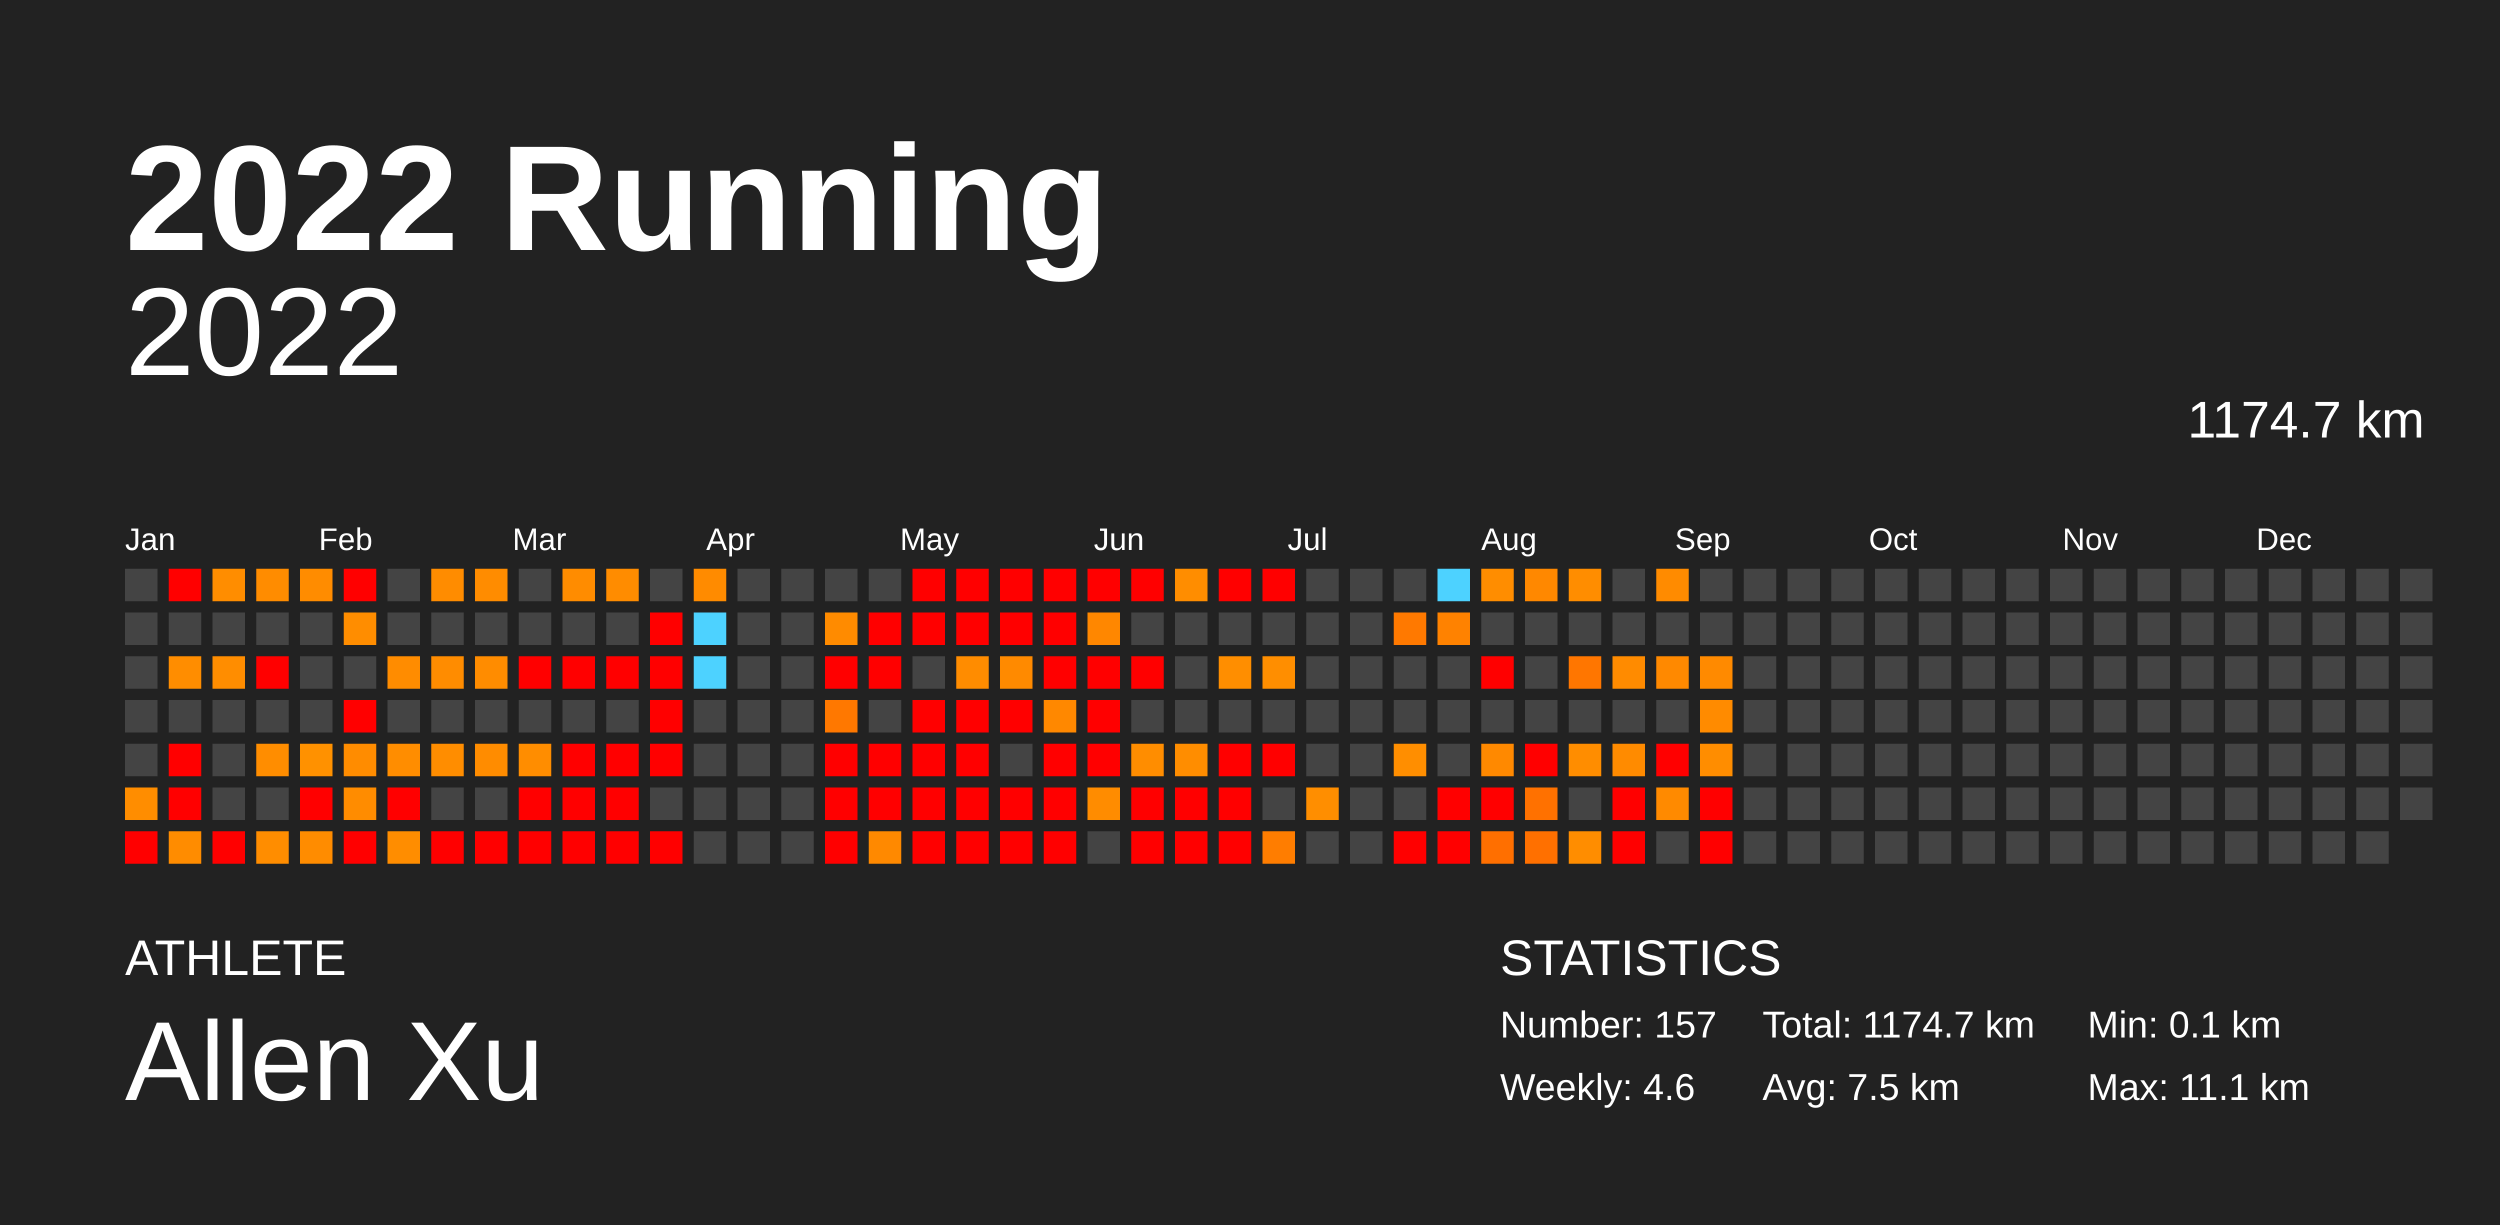
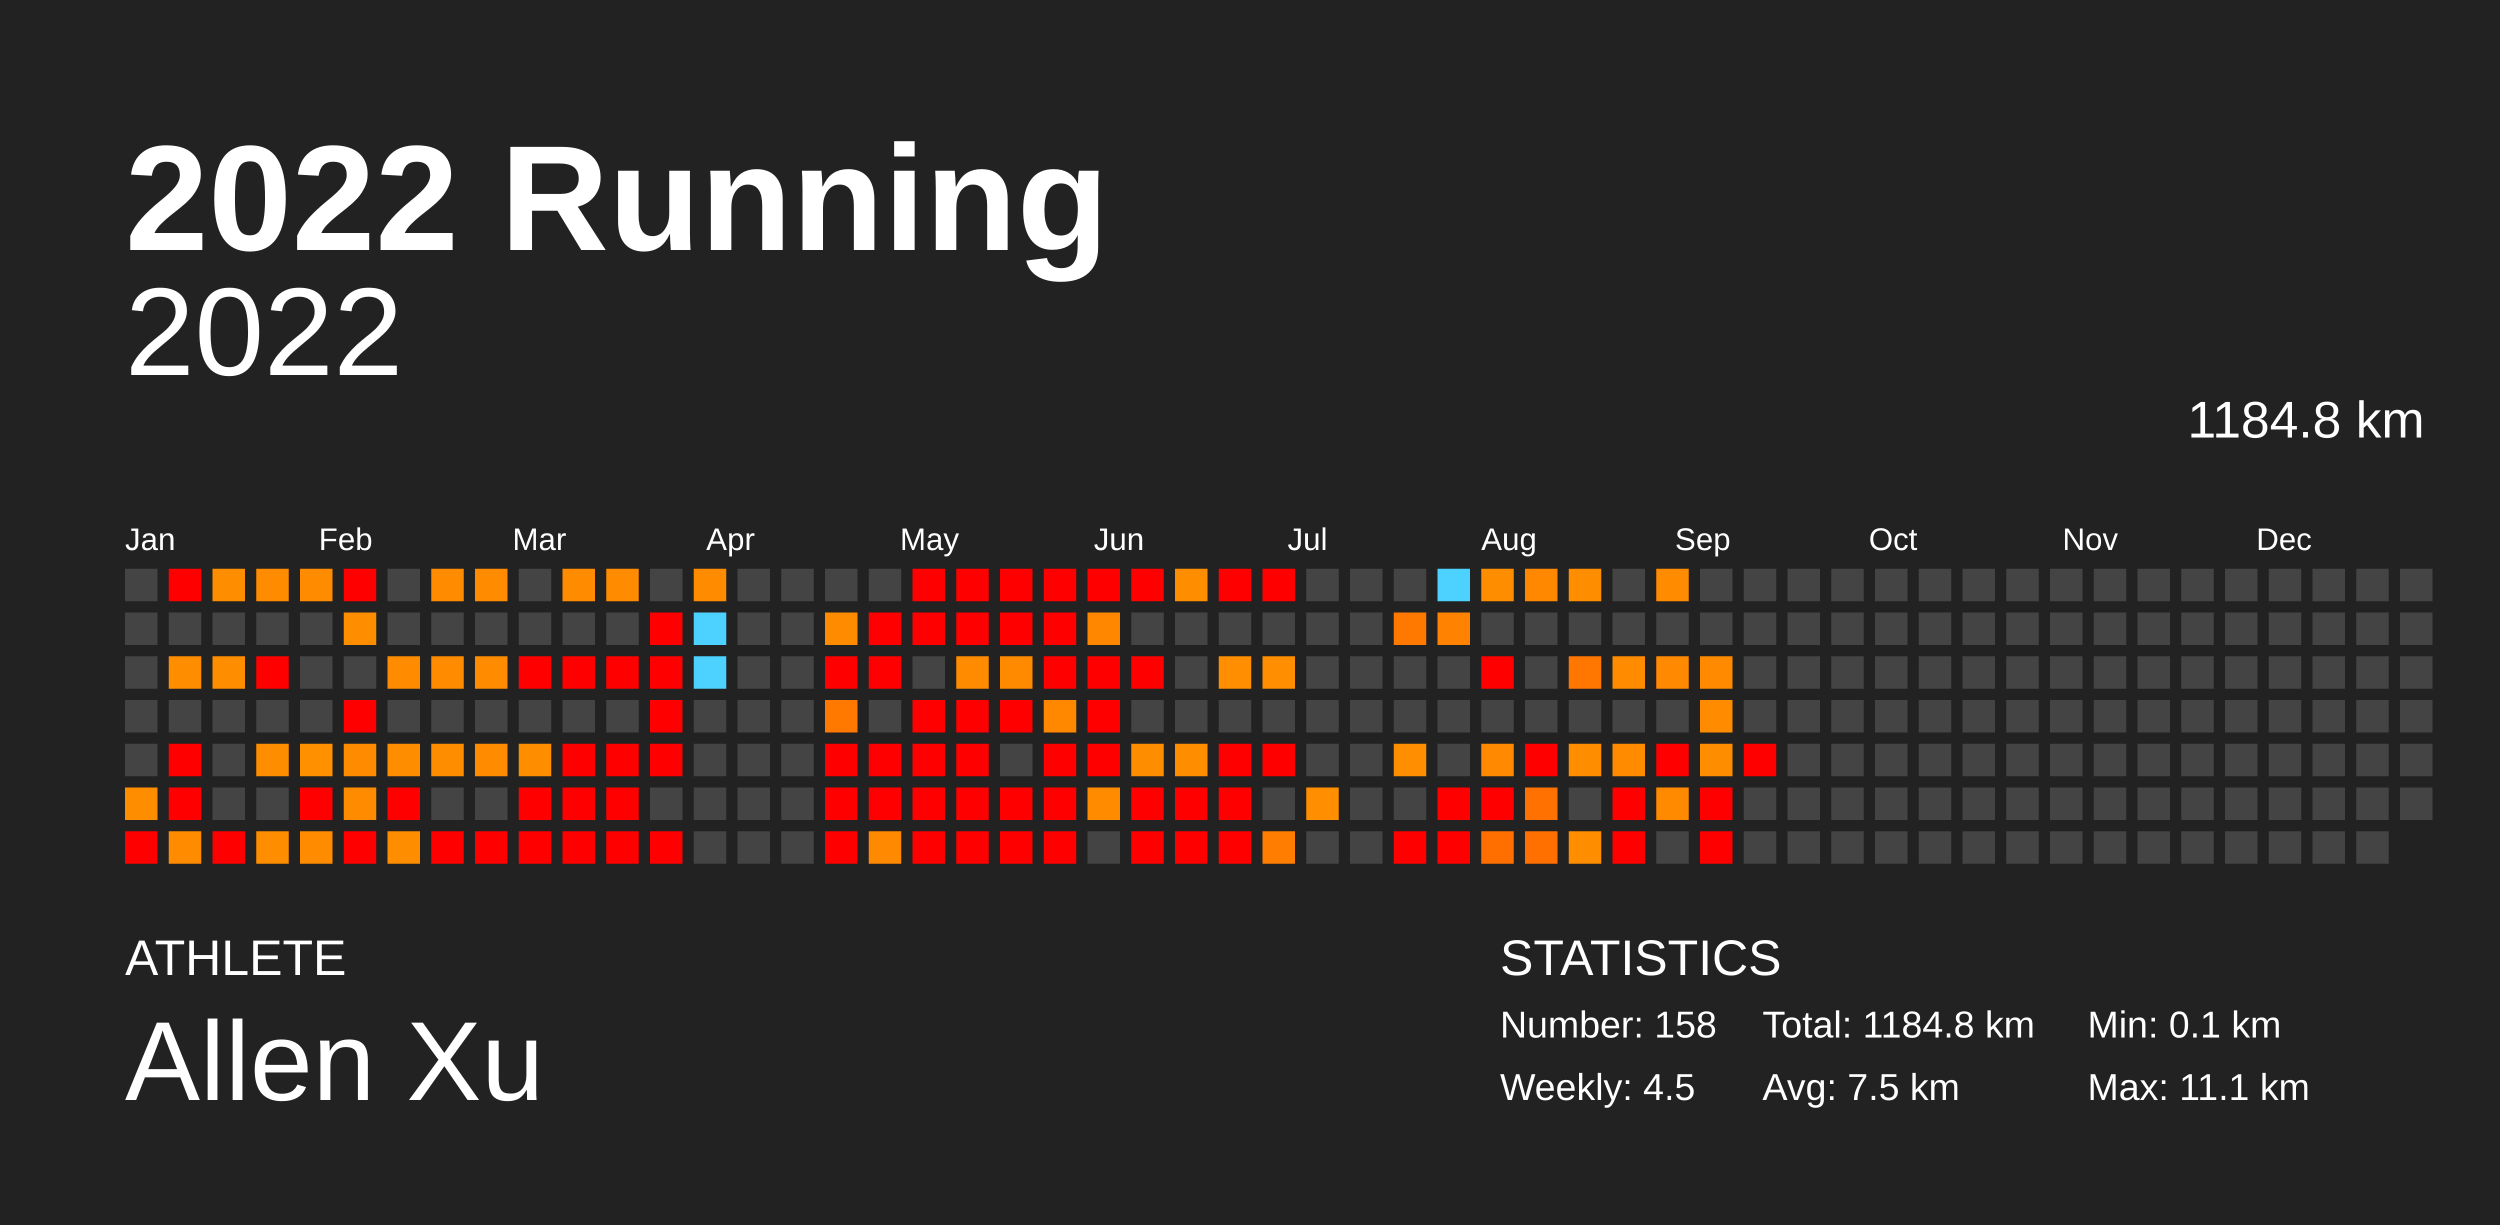
<svg xmlns="http://www.w3.org/2000/svg" baseProfile="full" height="98mm" version="1.1" viewBox="0,0,200,98" width="200mm">
  <defs />
  <rect fill="#222222" height="98" width="200" x="0" y="0" />
  <text fill="#FFFFFF" style="font-size:12px; font-family:Arial; font-weight:bold;" x="10" y="20">2022 Running</text>
  <text fill="#FFFFFF" style="font-size:4px; font-family:Arial" x="10" y="78">ATHLETE</text>
  <text fill="#FFFFFF" style="font-size:9px; font-family:Arial" x="10" y="88">Allen Xu</text>
  <text fill="#FFFFFF" style="font-size:4px; font-family:Arial" x="120" y="78">STATISTICS</text>
-   <text fill="#FFFFFF" style="font-size:3px; font-family:Arial" x="120" y="83">Number: 157</text>
-   <text fill="#FFFFFF" style="font-size:3px; font-family:Arial" x="120" y="88">Weekly: 4.6</text>
-   <text fill="#FFFFFF" style="font-size:3px; font-family:Arial" x="141" y="83">Total: 1174.7 km</text>
+   <text fill="#FFFFFF" style="font-size:3px; font-family:Arial" x="120" y="83">Number: 158</text>
+   <text fill="#FFFFFF" style="font-size:3px; font-family:Arial" x="120" y="88">Weekly: 4.5</text>
+   <text fill="#FFFFFF" style="font-size:3px; font-family:Arial" x="141" y="83">Total: 1184.8 km</text>
  <text fill="#FFFFFF" style="font-size:3px; font-family:Arial" x="141" y="88">Avg: 7.5 km</text>
  <text fill="#FFFFFF" style="font-size:3px; font-family:Arial" x="167" y="83">Min: 0.1 km</text>
  <text fill="#FFFFFF" style="font-size:3px; font-family:Arial" x="167" y="88">Max: 11.1 km</text>
  <text alignment-baseline="hanging" fill="#FFFFFF" style="font-size:10.0px; font-family:Arial;" x="10" y="30">2022</text>
-   <text alignment-baseline="hanging" fill="#FFFFFF" style="font-size:4.125px; font-family:Arial;" x="175" y="35">1174.7 km</text>
+   <text alignment-baseline="hanging" fill="#FFFFFF" style="font-size:4.125px; font-family:Arial;" x="175" y="35">1184.8 km</text>
  <text fill="#FFFFFF" style="font-size:2.5px; font-family:Arial" x="10.0" y="44">Jan</text>
  <text fill="#FFFFFF" style="font-size:2.5px; font-family:Arial" x="25.5" y="44">Feb</text>
  <text fill="#FFFFFF" style="font-size:2.5px; font-family:Arial" x="41.0" y="44">Mar</text>
  <text fill="#FFFFFF" style="font-size:2.5px; font-family:Arial" x="56.5" y="44">Apr</text>
  <text fill="#FFFFFF" style="font-size:2.5px; font-family:Arial" x="72.0" y="44">May</text>
  <text fill="#FFFFFF" style="font-size:2.5px; font-family:Arial" x="87.5" y="44">Jun</text>
  <text fill="#FFFFFF" style="font-size:2.5px; font-family:Arial" x="103.0" y="44">Jul</text>
  <text fill="#FFFFFF" style="font-size:2.5px; font-family:Arial" x="118.5" y="44">Aug</text>
  <text fill="#FFFFFF" style="font-size:2.5px; font-family:Arial" x="134.0" y="44">Sep</text>
  <text fill="#FFFFFF" style="font-size:2.5px; font-family:Arial" x="149.5" y="44">Oct</text>
  <text fill="#FFFFFF" style="font-size:2.5px; font-family:Arial" x="165.0" y="44">Nov</text>
  <text fill="#FFFFFF" style="font-size:2.5px; font-family:Arial" x="180.5" y="44">Dec</text>
  <rect fill="#444444" height="2.6" width="2.6" x="10.0" y="45.5" />
  <rect fill="#444444" height="2.6" width="2.6" x="10.0" y="49.0" />
  <rect fill="#444444" height="2.6" width="2.6" x="10.0" y="52.5" />
  <rect fill="#444444" height="2.6" width="2.6" x="10.0" y="56.0" />
  <rect fill="#444444" height="2.6" width="2.6" x="10.0" y="59.5" />
  <rect fill="#ff8d00" height="2.6" width="2.6" x="10.0" y="63.0" />
  <rect fill="red" height="2.6" width="2.6" x="10.0" y="66.5" />
  <rect fill="red" height="2.6" width="2.6" x="13.5" y="45.5" />
  <rect fill="#444444" height="2.6" width="2.6" x="13.5" y="49.0" />
  <rect fill="#ff8d00" height="2.6" width="2.6" x="13.5" y="52.5" />
  <rect fill="#444444" height="2.6" width="2.6" x="13.5" y="56.0" />
  <rect fill="red" height="2.6" width="2.6" x="13.5" y="59.5" />
  <rect fill="red" height="2.6" width="2.6" x="13.5" y="63.0" />
  <rect fill="#ff8c00" height="2.6" width="2.6" x="13.5" y="66.5" />
  <rect fill="#ff8d00" height="2.6" width="2.6" x="17.0" y="45.5" />
  <rect fill="#444444" height="2.6" width="2.6" x="17.0" y="49.0" />
  <rect fill="#ff8d00" height="2.6" width="2.6" x="17.0" y="52.5" />
  <rect fill="#444444" height="2.6" width="2.6" x="17.0" y="56.0" />
  <rect fill="#444444" height="2.6" width="2.6" x="17.0" y="59.5" />
  <rect fill="#444444" height="2.6" width="2.6" x="17.0" y="63.0" />
  <rect fill="red" height="2.6" width="2.6" x="17.0" y="66.5" />
  <rect fill="#ff8c00" height="2.6" width="2.6" x="20.5" y="45.5" />
  <rect fill="#444444" height="2.6" width="2.6" x="20.5" y="49.0" />
  <rect fill="red" height="2.6" width="2.6" x="20.5" y="52.5" />
  <rect fill="#444444" height="2.6" width="2.6" x="20.5" y="56.0" />
  <rect fill="#ff8d00" height="2.6" width="2.6" x="20.5" y="59.5" />
  <rect fill="#444444" height="2.6" width="2.6" x="20.5" y="63.0" />
  <rect fill="#ff8d00" height="2.6" width="2.6" x="20.5" y="66.5" />
  <rect fill="#ff8c00" height="2.6" width="2.6" x="24.0" y="45.5" />
  <rect fill="#444444" height="2.6" width="2.6" x="24.0" y="49.0" />
  <rect fill="#444444" height="2.6" width="2.6" x="24.0" y="52.5" />
  <rect fill="#444444" height="2.6" width="2.6" x="24.0" y="56.0" />
  <rect fill="#ff9100" height="2.6" width="2.6" x="24.0" y="59.5" />
  <rect fill="red" height="2.6" width="2.6" x="24.0" y="63.0" />
  <rect fill="#ff8c00" height="2.6" width="2.6" x="24.0" y="66.5" />
  <rect fill="red" height="2.6" width="2.6" x="27.5" y="45.5" />
  <rect fill="#ff8d00" height="2.6" width="2.6" x="27.5" y="49.0" />
  <rect fill="#444444" height="2.6" width="2.6" x="27.5" y="52.5" />
  <rect fill="red" height="2.6" width="2.6" x="27.5" y="56.0" />
  <rect fill="#ff8c00" height="2.6" width="2.6" x="27.5" y="59.5" />
  <rect fill="#ff8c00" height="2.6" width="2.6" x="27.5" y="63.0" />
  <rect fill="red" height="2.6" width="2.6" x="27.5" y="66.5" />
  <rect fill="#444444" height="2.6" width="2.6" x="31.0" y="45.5" />
  <rect fill="#444444" height="2.6" width="2.6" x="31.0" y="49.0" />
  <rect fill="#ff8c00" height="2.6" width="2.6" x="31.0" y="52.5" />
  <rect fill="#444444" height="2.6" width="2.6" x="31.0" y="56.0" />
  <rect fill="#ff8d00" height="2.6" width="2.6" x="31.0" y="59.5" />
  <rect fill="red" height="2.6" width="2.6" x="31.0" y="63.0" />
  <rect fill="#ff8d00" height="2.6" width="2.6" x="31.0" y="66.5" />
  <rect fill="#ff8c00" height="2.6" width="2.6" x="34.5" y="45.5" />
  <rect fill="#444444" height="2.6" width="2.6" x="34.5" y="49.0" />
  <rect fill="#ff8c00" height="2.6" width="2.6" x="34.5" y="52.5" />
  <rect fill="#444444" height="2.6" width="2.6" x="34.5" y="56.0" />
  <rect fill="#ff8d00" height="2.6" width="2.6" x="34.5" y="59.5" />
  <rect fill="#444444" height="2.6" width="2.6" x="34.5" y="63.0" />
  <rect fill="red" height="2.6" width="2.6" x="34.5" y="66.5" />
  <rect fill="#ff8c00" height="2.6" width="2.6" x="38.0" y="45.5" />
  <rect fill="#444444" height="2.6" width="2.6" x="38.0" y="49.0" />
  <rect fill="#ff8c00" height="2.6" width="2.6" x="38.0" y="52.5" />
  <rect fill="#444444" height="2.6" width="2.6" x="38.0" y="56.0" />
  <rect fill="#ff8c00" height="2.6" width="2.6" x="38.0" y="59.5" />
  <rect fill="#444444" height="2.6" width="2.6" x="38.0" y="63.0" />
  <rect fill="red" height="2.6" width="2.6" x="38.0" y="66.5" />
  <rect fill="#444444" height="2.6" width="2.6" x="41.5" y="45.5" />
  <rect fill="#444444" height="2.6" width="2.6" x="41.5" y="49.0" />
  <rect fill="red" height="2.6" width="2.6" x="41.5" y="52.5" />
  <rect fill="#444444" height="2.6" width="2.6" x="41.5" y="56.0" />
  <rect fill="#ff8d00" height="2.6" width="2.6" x="41.5" y="59.5" />
  <rect fill="red" height="2.6" width="2.6" x="41.5" y="63.0" />
  <rect fill="red" height="2.6" width="2.6" x="41.5" y="66.5" />
  <rect fill="#ff8c00" height="2.6" width="2.6" x="45.0" y="45.5" />
  <rect fill="#444444" height="2.6" width="2.6" x="45.0" y="49.0" />
  <rect fill="red" height="2.6" width="2.6" x="45.0" y="52.5" />
  <rect fill="#444444" height="2.6" width="2.6" x="45.0" y="56.0" />
  <rect fill="red" height="2.6" width="2.6" x="45.0" y="59.5" />
  <rect fill="red" height="2.6" width="2.6" x="45.0" y="63.0" />
  <rect fill="red" height="2.6" width="2.6" x="45.0" y="66.5" />
  <rect fill="#ff8c00" height="2.6" width="2.6" x="48.5" y="45.5" />
  <rect fill="#444444" height="2.6" width="2.6" x="48.5" y="49.0" />
  <rect fill="red" height="2.6" width="2.6" x="48.5" y="52.5" />
  <rect fill="#444444" height="2.6" width="2.6" x="48.5" y="56.0" />
  <rect fill="red" height="2.6" width="2.6" x="48.5" y="59.5" />
  <rect fill="red" height="2.6" width="2.6" x="48.5" y="63.0" />
  <rect fill="red" height="2.6" width="2.6" x="48.5" y="66.5" />
  <rect fill="#444444" height="2.6" width="2.6" x="52.0" y="45.5" />
  <rect fill="red" height="2.6" width="2.6" x="52.0" y="49.0" />
  <rect fill="red" height="2.6" width="2.6" x="52.0" y="52.5" />
  <rect fill="red" height="2.6" width="2.6" x="52.0" y="56.0" />
  <rect fill="red" height="2.6" width="2.6" x="52.0" y="59.5" />
  <rect fill="#444444" height="2.6" width="2.6" x="52.0" y="63.0" />
  <rect fill="red" height="2.6" width="2.6" x="52.0" y="66.5" />
  <rect fill="#ff8b00" height="2.6" width="2.6" x="55.5" y="45.5" />
  <rect fill="#4dd2ff" height="2.6" width="2.6" x="55.5" y="49.0" />
  <rect fill="#4dd2ff" height="2.6" width="2.6" x="55.5" y="52.5" />
  <rect fill="#444444" height="2.6" width="2.6" x="55.5" y="56.0" />
  <rect fill="#444444" height="2.6" width="2.6" x="55.5" y="59.5" />
  <rect fill="#444444" height="2.6" width="2.6" x="55.5" y="63.0" />
  <rect fill="#444444" height="2.6" width="2.6" x="55.5" y="66.5" />
  <rect fill="#444444" height="2.6" width="2.6" x="59.0" y="45.5" />
  <rect fill="#444444" height="2.6" width="2.6" x="59.0" y="49.0" />
  <rect fill="#444444" height="2.6" width="2.6" x="59.0" y="52.5" />
  <rect fill="#444444" height="2.6" width="2.6" x="59.0" y="56.0" />
  <rect fill="#444444" height="2.6" width="2.6" x="59.0" y="59.5" />
  <rect fill="#444444" height="2.6" width="2.6" x="59.0" y="63.0" />
  <rect fill="#444444" height="2.6" width="2.6" x="59.0" y="66.5" />
  <rect fill="#444444" height="2.6" width="2.6" x="62.5" y="45.5" />
  <rect fill="#444444" height="2.6" width="2.6" x="62.5" y="49.0" />
  <rect fill="#444444" height="2.6" width="2.6" x="62.5" y="52.5" />
  <rect fill="#444444" height="2.6" width="2.6" x="62.5" y="56.0" />
  <rect fill="#444444" height="2.6" width="2.6" x="62.5" y="59.5" />
  <rect fill="#444444" height="2.6" width="2.6" x="62.5" y="63.0" />
  <rect fill="#444444" height="2.6" width="2.6" x="62.5" y="66.5" />
  <rect fill="#444444" height="2.6" width="2.6" x="66.0" y="45.5" />
  <rect fill="#ff8b00" height="2.6" width="2.6" x="66.0" y="49.0" />
  <rect fill="red" height="2.6" width="2.6" x="66.0" y="52.5" />
  <rect fill="#ff7800" height="2.6" width="2.6" x="66.0" y="56.0" />
  <rect fill="red" height="2.6" width="2.6" x="66.0" y="59.5" />
  <rect fill="red" height="2.6" width="2.6" x="66.0" y="63.0" />
  <rect fill="red" height="2.6" width="2.6" x="66.0" y="66.5" />
  <rect fill="#444444" height="2.6" width="2.6" x="69.5" y="45.5" />
  <rect fill="red" height="2.6" width="2.6" x="69.5" y="49.0" />
  <rect fill="red" height="2.6" width="2.6" x="69.5" y="52.5" />
  <rect fill="#444444" height="2.6" width="2.6" x="69.5" y="56.0" />
  <rect fill="red" height="2.6" width="2.6" x="69.5" y="59.5" />
  <rect fill="red" height="2.6" width="2.6" x="69.5" y="63.0" />
  <rect fill="#ff8900" height="2.6" width="2.6" x="69.5" y="66.5" />
  <rect fill="red" height="2.6" width="2.6" x="73.0" y="45.5" />
  <rect fill="red" height="2.6" width="2.6" x="73.0" y="49.0" />
  <rect fill="#444444" height="2.6" width="2.6" x="73.0" y="52.5" />
  <rect fill="red" height="2.6" width="2.6" x="73.0" y="56.0" />
  <rect fill="red" height="2.6" width="2.6" x="73.0" y="59.5" />
  <rect fill="red" height="2.6" width="2.6" x="73.0" y="63.0" />
  <rect fill="red" height="2.6" width="2.6" x="73.0" y="66.5" />
  <rect fill="red" height="2.6" width="2.6" x="76.5" y="45.5" />
  <rect fill="red" height="2.6" width="2.6" x="76.5" y="49.0" />
  <rect fill="#ff8c00" height="2.6" width="2.6" x="76.5" y="52.5" />
  <rect fill="red" height="2.6" width="2.6" x="76.5" y="56.0" />
  <rect fill="red" height="2.6" width="2.6" x="76.5" y="59.5" />
  <rect fill="red" height="2.6" width="2.6" x="76.5" y="63.0" />
  <rect fill="red" height="2.6" width="2.6" x="76.5" y="66.5" />
  <rect fill="red" height="2.6" width="2.6" x="80.0" y="45.5" />
  <rect fill="red" height="2.6" width="2.6" x="80.0" y="49.0" />
  <rect fill="#ff8a00" height="2.6" width="2.6" x="80.0" y="52.5" />
  <rect fill="red" height="2.6" width="2.6" x="80.0" y="56.0" />
  <rect fill="#444444" height="2.6" width="2.6" x="80.0" y="59.5" />
  <rect fill="red" height="2.6" width="2.6" x="80.0" y="63.0" />
  <rect fill="red" height="2.6" width="2.6" x="80.0" y="66.5" />
  <rect fill="red" height="2.6" width="2.6" x="83.5" y="45.5" />
  <rect fill="red" height="2.6" width="2.6" x="83.5" y="49.0" />
  <rect fill="red" height="2.6" width="2.6" x="83.5" y="52.5" />
  <rect fill="#ff8800" height="2.6" width="2.6" x="83.5" y="56.0" />
  <rect fill="red" height="2.6" width="2.6" x="83.5" y="59.5" />
  <rect fill="red" height="2.6" width="2.6" x="83.5" y="63.0" />
  <rect fill="red" height="2.6" width="2.6" x="83.5" y="66.5" />
  <rect fill="red" height="2.6" width="2.6" x="87.0" y="45.5" />
  <rect fill="#ff8700" height="2.6" width="2.6" x="87.0" y="49.0" />
  <rect fill="red" height="2.6" width="2.6" x="87.0" y="52.5" />
  <rect fill="red" height="2.6" width="2.6" x="87.0" y="56.0" />
  <rect fill="red" height="2.6" width="2.6" x="87.0" y="59.5" />
  <rect fill="#ff8c00" height="2.6" width="2.6" x="87.0" y="63.0" />
  <rect fill="#444444" height="2.6" width="2.6" x="87.0" y="66.5" />
  <rect fill="red" height="2.6" width="2.6" x="90.5" y="45.5" />
  <rect fill="#444444" height="2.6" width="2.6" x="90.5" y="49.0" />
  <rect fill="red" height="2.6" width="2.6" x="90.5" y="52.5" />
  <rect fill="#444444" height="2.6" width="2.6" x="90.5" y="56.0" />
  <rect fill="#ff8d00" height="2.6" width="2.6" x="90.5" y="59.5" />
  <rect fill="red" height="2.6" width="2.6" x="90.5" y="63.0" />
  <rect fill="red" height="2.6" width="2.6" x="90.5" y="66.5" />
  <rect fill="#ff8d00" height="2.6" width="2.6" x="94.0" y="45.5" />
  <rect fill="#444444" height="2.6" width="2.6" x="94.0" y="49.0" />
  <rect fill="#444444" height="2.6" width="2.6" x="94.0" y="52.5" />
  <rect fill="#444444" height="2.6" width="2.6" x="94.0" y="56.0" />
  <rect fill="#ff8d00" height="2.6" width="2.6" x="94.0" y="59.5" />
  <rect fill="red" height="2.6" width="2.6" x="94.0" y="63.0" />
  <rect fill="red" height="2.6" width="2.6" x="94.0" y="66.5" />
  <rect fill="red" height="2.6" width="2.6" x="97.5" y="45.5" />
  <rect fill="#444444" height="2.6" width="2.6" x="97.5" y="49.0" />
  <rect fill="#ff8e00" height="2.6" width="2.6" x="97.5" y="52.5" />
  <rect fill="#444444" height="2.6" width="2.6" x="97.5" y="56.0" />
  <rect fill="red" height="2.6" width="2.6" x="97.5" y="59.5" />
  <rect fill="red" height="2.6" width="2.6" x="97.5" y="63.0" />
  <rect fill="red" height="2.6" width="2.6" x="97.5" y="66.5" />
  <rect fill="red" height="2.6" width="2.6" x="101.0" y="45.5" />
  <rect fill="#444444" height="2.6" width="2.6" x="101.0" y="49.0" />
  <rect fill="#ff8e00" height="2.6" width="2.6" x="101.0" y="52.5" />
  <rect fill="#444444" height="2.6" width="2.6" x="101.0" y="56.0" />
  <rect fill="red" height="2.6" width="2.6" x="101.0" y="59.5" />
  <rect fill="#444444" height="2.6" width="2.6" x="101.0" y="63.0" />
  <rect fill="#ff7d00" height="2.6" width="2.6" x="101.0" y="66.5" />
  <rect fill="#444444" height="2.6" width="2.6" x="104.5" y="45.5" />
  <rect fill="#444444" height="2.6" width="2.6" x="104.5" y="49.0" />
  <rect fill="#444444" height="2.6" width="2.6" x="104.5" y="52.5" />
  <rect fill="#444444" height="2.6" width="2.6" x="104.5" y="56.0" />
  <rect fill="#444444" height="2.6" width="2.6" x="104.5" y="59.5" />
  <rect fill="#ff8e00" height="2.6" width="2.6" x="104.5" y="63.0" />
  <rect fill="#444444" height="2.6" width="2.6" x="104.5" y="66.5" />
  <rect fill="#444444" height="2.6" width="2.6" x="108.0" y="45.5" />
  <rect fill="#444444" height="2.6" width="2.6" x="108.0" y="49.0" />
  <rect fill="#444444" height="2.6" width="2.6" x="108.0" y="52.5" />
  <rect fill="#444444" height="2.6" width="2.6" x="108.0" y="56.0" />
  <rect fill="#444444" height="2.6" width="2.6" x="108.0" y="59.5" />
  <rect fill="#444444" height="2.6" width="2.6" x="108.0" y="63.0" />
  <rect fill="#444444" height="2.6" width="2.6" x="108.0" y="66.5" />
  <rect fill="#444444" height="2.6" width="2.6" x="111.5" y="45.5" />
  <rect fill="#ff7900" height="2.6" width="2.6" x="111.5" y="49.0" />
  <rect fill="#444444" height="2.6" width="2.6" x="111.5" y="52.5" />
  <rect fill="#444444" height="2.6" width="2.6" x="111.5" y="56.0" />
  <rect fill="#ff8e00" height="2.6" width="2.6" x="111.5" y="59.5" />
  <rect fill="#444444" height="2.6" width="2.6" x="111.5" y="63.0" />
  <rect fill="red" height="2.6" width="2.6" x="111.5" y="66.5" />
  <rect fill="#4dd2ff" height="2.6" width="2.6" x="115.0" y="45.5" />
  <rect fill="#ff8200" height="2.6" width="2.6" x="115.0" y="49.0" />
  <rect fill="#444444" height="2.6" width="2.6" x="115.0" y="52.5" />
  <rect fill="#444444" height="2.6" width="2.6" x="115.0" y="56.0" />
  <rect fill="#444444" height="2.6" width="2.6" x="115.0" y="59.5" />
  <rect fill="red" height="2.6" width="2.6" x="115.0" y="63.0" />
  <rect fill="red" height="2.6" width="2.6" x="115.0" y="66.5" />
  <rect fill="#ff8d00" height="2.6" width="2.6" x="118.5" y="45.5" />
  <rect fill="#444444" height="2.6" width="2.6" x="118.5" y="49.0" />
  <rect fill="red" height="2.6" width="2.6" x="118.5" y="52.5" />
  <rect fill="#444444" height="2.6" width="2.6" x="118.5" y="56.0" />
  <rect fill="#ff8900" height="2.6" width="2.6" x="118.5" y="59.5" />
  <rect fill="red" height="2.6" width="2.6" x="118.5" y="63.0" />
  <rect fill="#ff6f00" height="2.6" width="2.6" x="118.5" y="66.5" />
  <rect fill="#ff8800" height="2.6" width="2.6" x="122.0" y="45.5" />
  <rect fill="#444444" height="2.6" width="2.6" x="122.0" y="49.0" />
  <rect fill="#444444" height="2.6" width="2.6" x="122.0" y="52.5" />
  <rect fill="#444444" height="2.6" width="2.6" x="122.0" y="56.0" />
  <rect fill="red" height="2.6" width="2.6" x="122.0" y="59.5" />
  <rect fill="#ff7100" height="2.6" width="2.6" x="122.0" y="63.0" />
  <rect fill="#ff7000" height="2.6" width="2.6" x="122.0" y="66.5" />
  <rect fill="#ff8d00" height="2.6" width="2.6" x="125.5" y="45.5" />
  <rect fill="#444444" height="2.6" width="2.6" x="125.5" y="49.0" />
  <rect fill="#ff7600" height="2.6" width="2.6" x="125.5" y="52.5" />
  <rect fill="#444444" height="2.6" width="2.6" x="125.5" y="56.0" />
  <rect fill="#ff8d00" height="2.6" width="2.6" x="125.5" y="59.5" />
  <rect fill="#444444" height="2.6" width="2.6" x="125.5" y="63.0" />
  <rect fill="#ff8d00" height="2.6" width="2.6" x="125.5" y="66.5" />
  <rect fill="#444444" height="2.6" width="2.6" x="129.0" y="45.5" />
  <rect fill="#444444" height="2.6" width="2.6" x="129.0" y="49.0" />
  <rect fill="#ff8b00" height="2.6" width="2.6" x="129.0" y="52.5" />
  <rect fill="#444444" height="2.6" width="2.6" x="129.0" y="56.0" />
  <rect fill="#ff8b00" height="2.6" width="2.6" x="129.0" y="59.5" />
  <rect fill="red" height="2.6" width="2.6" x="129.0" y="63.0" />
  <rect fill="red" height="2.6" width="2.6" x="129.0" y="66.5" />
  <rect fill="#ff8b00" height="2.6" width="2.6" x="132.5" y="45.5" />
  <rect fill="#444444" height="2.6" width="2.6" x="132.5" y="49.0" />
  <rect fill="#ff8900" height="2.6" width="2.6" x="132.5" y="52.5" />
  <rect fill="#444444" height="2.6" width="2.6" x="132.5" y="56.0" />
  <rect fill="red" height="2.6" width="2.6" x="132.5" y="59.5" />
  <rect fill="#ff8a00" height="2.6" width="2.6" x="132.5" y="63.0" />
  <rect fill="#444444" height="2.6" width="2.6" x="132.5" y="66.5" />
  <rect fill="#444444" height="2.6" width="2.6" x="136.0" y="45.5" />
  <rect fill="#444444" height="2.6" width="2.6" x="136.0" y="49.0" />
  <rect fill="#ff8a00" height="2.6" width="2.6" x="136.0" y="52.5" />
  <rect fill="#ff8b00" height="2.6" width="2.6" x="136.0" y="56.0" />
  <rect fill="#ff8d00" height="2.6" width="2.6" x="136.0" y="59.5" />
  <rect fill="red" height="2.6" width="2.6" x="136.0" y="63.0" />
  <rect fill="red" height="2.6" width="2.6" x="136.0" y="66.5" />
  <rect fill="#444444" height="2.6" width="2.6" x="139.5" y="45.5" />
  <rect fill="#444444" height="2.6" width="2.6" x="139.5" y="49.0" />
  <rect fill="#444444" height="2.6" width="2.6" x="139.5" y="52.5" />
  <rect fill="#444444" height="2.6" width="2.6" x="139.5" y="56.0" />
-   <rect fill="#444444" height="2.6" width="2.6" x="139.5" y="59.5" />
+   <rect fill="red" height="2.6" width="2.6" x="139.5" y="59.5" />
  <rect fill="#444444" height="2.6" width="2.6" x="139.5" y="63.0" />
  <rect fill="#444444" height="2.6" width="2.6" x="139.5" y="66.5" />
  <rect fill="#444444" height="2.6" width="2.6" x="143.0" y="45.5" />
  <rect fill="#444444" height="2.6" width="2.6" x="143.0" y="49.0" />
  <rect fill="#444444" height="2.6" width="2.6" x="143.0" y="52.5" />
  <rect fill="#444444" height="2.6" width="2.6" x="143.0" y="56.0" />
  <rect fill="#444444" height="2.6" width="2.6" x="143.0" y="59.5" />
  <rect fill="#444444" height="2.6" width="2.6" x="143.0" y="63.0" />
  <rect fill="#444444" height="2.6" width="2.6" x="143.0" y="66.5" />
  <rect fill="#444444" height="2.6" width="2.6" x="146.5" y="45.5" />
  <rect fill="#444444" height="2.6" width="2.6" x="146.5" y="49.0" />
  <rect fill="#444444" height="2.6" width="2.6" x="146.5" y="52.5" />
  <rect fill="#444444" height="2.6" width="2.6" x="146.5" y="56.0" />
  <rect fill="#444444" height="2.6" width="2.6" x="146.5" y="59.5" />
  <rect fill="#444444" height="2.6" width="2.6" x="146.5" y="63.0" />
  <rect fill="#444444" height="2.6" width="2.6" x="146.5" y="66.5" />
  <rect fill="#444444" height="2.6" width="2.6" x="150.0" y="45.5" />
  <rect fill="#444444" height="2.6" width="2.6" x="150.0" y="49.0" />
  <rect fill="#444444" height="2.6" width="2.6" x="150.0" y="52.5" />
  <rect fill="#444444" height="2.6" width="2.6" x="150.0" y="56.0" />
  <rect fill="#444444" height="2.6" width="2.6" x="150.0" y="59.5" />
  <rect fill="#444444" height="2.6" width="2.6" x="150.0" y="63.0" />
  <rect fill="#444444" height="2.6" width="2.6" x="150.0" y="66.5" />
  <rect fill="#444444" height="2.6" width="2.6" x="153.5" y="45.5" />
  <rect fill="#444444" height="2.6" width="2.6" x="153.5" y="49.0" />
  <rect fill="#444444" height="2.6" width="2.6" x="153.5" y="52.5" />
  <rect fill="#444444" height="2.6" width="2.6" x="153.5" y="56.0" />
  <rect fill="#444444" height="2.6" width="2.6" x="153.5" y="59.5" />
  <rect fill="#444444" height="2.6" width="2.6" x="153.5" y="63.0" />
  <rect fill="#444444" height="2.6" width="2.6" x="153.5" y="66.5" />
  <rect fill="#444444" height="2.6" width="2.6" x="157.0" y="45.5" />
  <rect fill="#444444" height="2.6" width="2.6" x="157.0" y="49.0" />
  <rect fill="#444444" height="2.6" width="2.6" x="157.0" y="52.5" />
  <rect fill="#444444" height="2.6" width="2.6" x="157.0" y="56.0" />
  <rect fill="#444444" height="2.6" width="2.6" x="157.0" y="59.5" />
  <rect fill="#444444" height="2.6" width="2.6" x="157.0" y="63.0" />
  <rect fill="#444444" height="2.6" width="2.6" x="157.0" y="66.5" />
  <rect fill="#444444" height="2.6" width="2.6" x="160.5" y="45.5" />
  <rect fill="#444444" height="2.6" width="2.6" x="160.5" y="49.0" />
  <rect fill="#444444" height="2.6" width="2.6" x="160.5" y="52.5" />
  <rect fill="#444444" height="2.6" width="2.6" x="160.5" y="56.0" />
  <rect fill="#444444" height="2.6" width="2.6" x="160.5" y="59.5" />
  <rect fill="#444444" height="2.6" width="2.6" x="160.5" y="63.0" />
  <rect fill="#444444" height="2.6" width="2.6" x="160.5" y="66.5" />
  <rect fill="#444444" height="2.6" width="2.6" x="164.0" y="45.5" />
  <rect fill="#444444" height="2.6" width="2.6" x="164.0" y="49.0" />
  <rect fill="#444444" height="2.6" width="2.6" x="164.0" y="52.5" />
  <rect fill="#444444" height="2.6" width="2.6" x="164.0" y="56.0" />
  <rect fill="#444444" height="2.6" width="2.6" x="164.0" y="59.5" />
  <rect fill="#444444" height="2.6" width="2.6" x="164.0" y="63.0" />
  <rect fill="#444444" height="2.6" width="2.6" x="164.0" y="66.5" />
  <rect fill="#444444" height="2.6" width="2.6" x="167.5" y="45.5" />
  <rect fill="#444444" height="2.6" width="2.6" x="167.5" y="49.0" />
  <rect fill="#444444" height="2.6" width="2.6" x="167.5" y="52.5" />
  <rect fill="#444444" height="2.6" width="2.6" x="167.5" y="56.0" />
  <rect fill="#444444" height="2.6" width="2.6" x="167.5" y="59.5" />
  <rect fill="#444444" height="2.6" width="2.6" x="167.5" y="63.0" />
  <rect fill="#444444" height="2.6" width="2.6" x="167.5" y="66.5" />
  <rect fill="#444444" height="2.6" width="2.6" x="171.0" y="45.5" />
  <rect fill="#444444" height="2.6" width="2.6" x="171.0" y="49.0" />
  <rect fill="#444444" height="2.6" width="2.6" x="171.0" y="52.5" />
  <rect fill="#444444" height="2.6" width="2.6" x="171.0" y="56.0" />
  <rect fill="#444444" height="2.6" width="2.6" x="171.0" y="59.5" />
  <rect fill="#444444" height="2.6" width="2.6" x="171.0" y="63.0" />
  <rect fill="#444444" height="2.6" width="2.6" x="171.0" y="66.5" />
  <rect fill="#444444" height="2.6" width="2.6" x="174.5" y="45.5" />
  <rect fill="#444444" height="2.6" width="2.6" x="174.5" y="49.0" />
  <rect fill="#444444" height="2.6" width="2.6" x="174.5" y="52.5" />
  <rect fill="#444444" height="2.6" width="2.6" x="174.5" y="56.0" />
  <rect fill="#444444" height="2.6" width="2.6" x="174.5" y="59.5" />
  <rect fill="#444444" height="2.6" width="2.6" x="174.5" y="63.0" />
  <rect fill="#444444" height="2.6" width="2.6" x="174.5" y="66.5" />
  <rect fill="#444444" height="2.6" width="2.6" x="178.0" y="45.5" />
  <rect fill="#444444" height="2.6" width="2.6" x="178.0" y="49.0" />
  <rect fill="#444444" height="2.6" width="2.6" x="178.0" y="52.5" />
  <rect fill="#444444" height="2.6" width="2.6" x="178.0" y="56.0" />
  <rect fill="#444444" height="2.6" width="2.6" x="178.0" y="59.5" />
  <rect fill="#444444" height="2.6" width="2.6" x="178.0" y="63.0" />
  <rect fill="#444444" height="2.6" width="2.6" x="178.0" y="66.5" />
  <rect fill="#444444" height="2.6" width="2.6" x="181.5" y="45.5" />
  <rect fill="#444444" height="2.6" width="2.6" x="181.5" y="49.0" />
  <rect fill="#444444" height="2.6" width="2.6" x="181.5" y="52.5" />
  <rect fill="#444444" height="2.6" width="2.6" x="181.5" y="56.0" />
  <rect fill="#444444" height="2.6" width="2.6" x="181.5" y="59.5" />
  <rect fill="#444444" height="2.6" width="2.6" x="181.5" y="63.0" />
  <rect fill="#444444" height="2.6" width="2.6" x="181.5" y="66.5" />
  <rect fill="#444444" height="2.6" width="2.6" x="185.0" y="45.5" />
  <rect fill="#444444" height="2.6" width="2.6" x="185.0" y="49.0" />
  <rect fill="#444444" height="2.6" width="2.6" x="185.0" y="52.5" />
  <rect fill="#444444" height="2.6" width="2.6" x="185.0" y="56.0" />
  <rect fill="#444444" height="2.6" width="2.6" x="185.0" y="59.5" />
  <rect fill="#444444" height="2.6" width="2.6" x="185.0" y="63.0" />
  <rect fill="#444444" height="2.6" width="2.6" x="185.0" y="66.5" />
  <rect fill="#444444" height="2.6" width="2.6" x="188.5" y="45.5" />
  <rect fill="#444444" height="2.6" width="2.6" x="188.5" y="49.0" />
  <rect fill="#444444" height="2.6" width="2.6" x="188.5" y="52.5" />
  <rect fill="#444444" height="2.6" width="2.6" x="188.5" y="56.0" />
  <rect fill="#444444" height="2.6" width="2.6" x="188.5" y="59.5" />
  <rect fill="#444444" height="2.6" width="2.6" x="188.5" y="63.0" />
  <rect fill="#444444" height="2.6" width="2.6" x="188.5" y="66.5" />
  <rect fill="#444444" height="2.6" width="2.6" x="192.0" y="45.5" />
  <rect fill="#444444" height="2.6" width="2.6" x="192.0" y="49.0" />
  <rect fill="#444444" height="2.6" width="2.6" x="192.0" y="52.5" />
  <rect fill="#444444" height="2.6" width="2.6" x="192.0" y="56.0" />
  <rect fill="#444444" height="2.6" width="2.6" x="192.0" y="59.5" />
  <rect fill="#444444" height="2.6" width="2.6" x="192.0" y="63.0" />
</svg>
